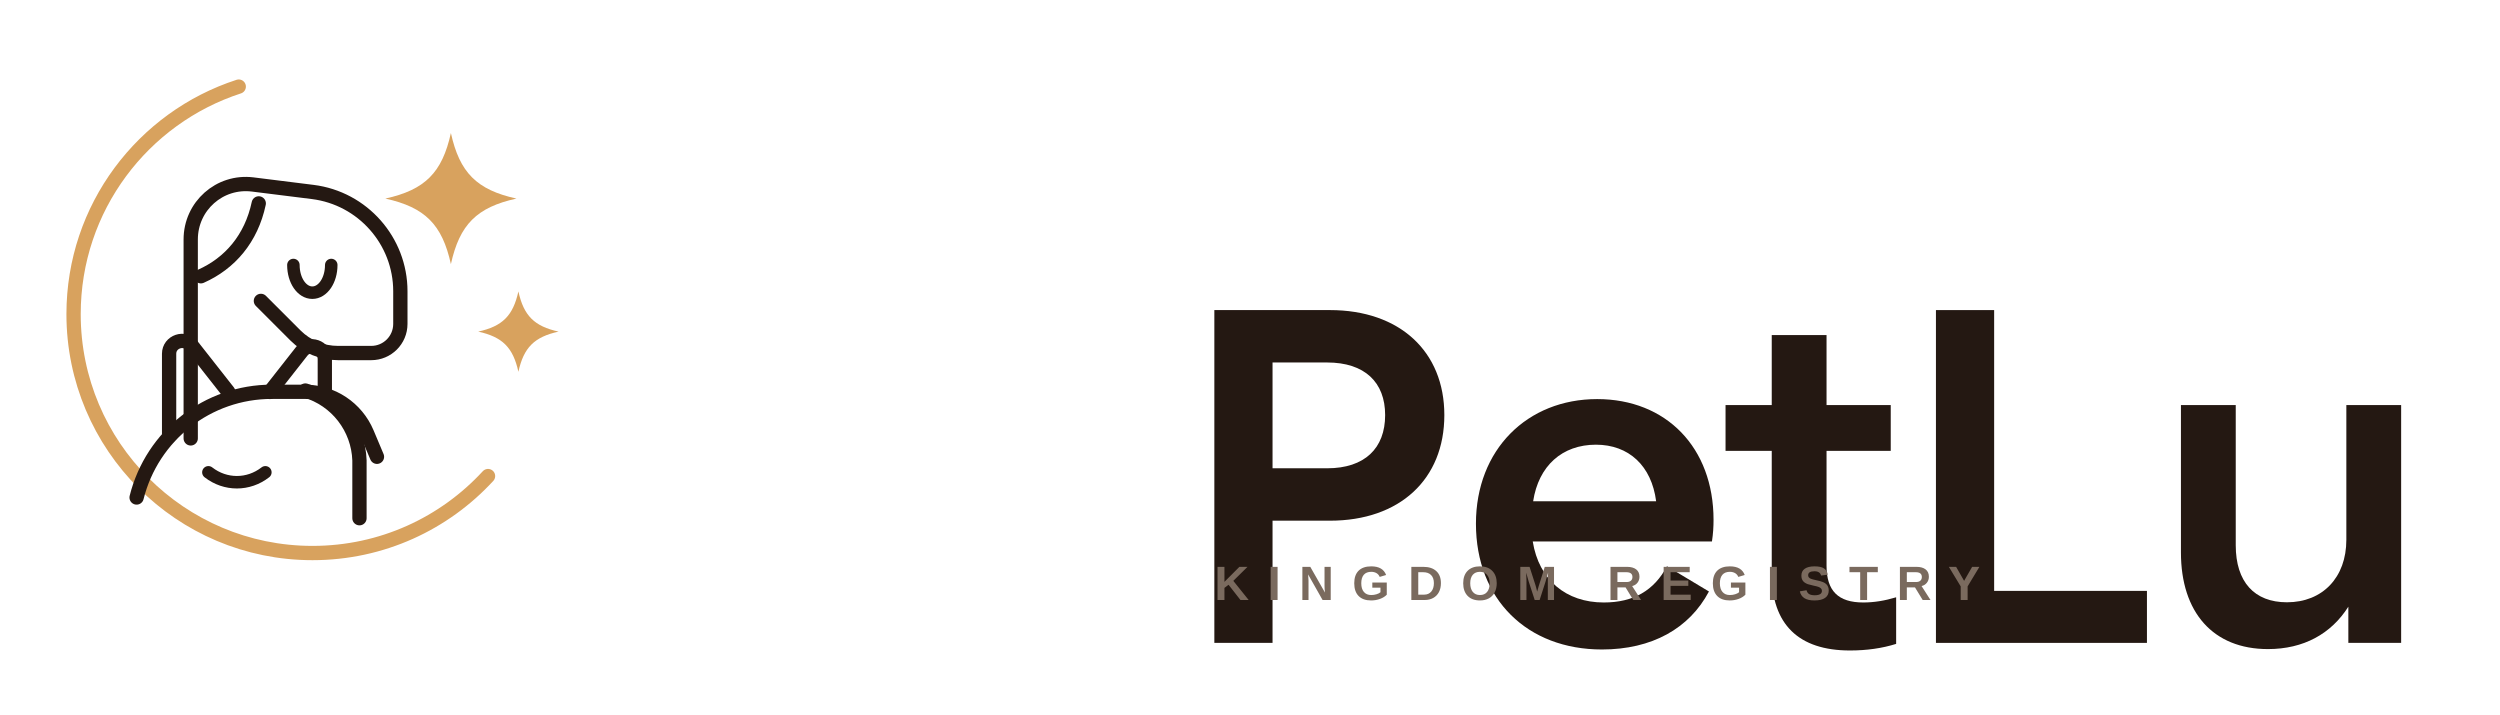
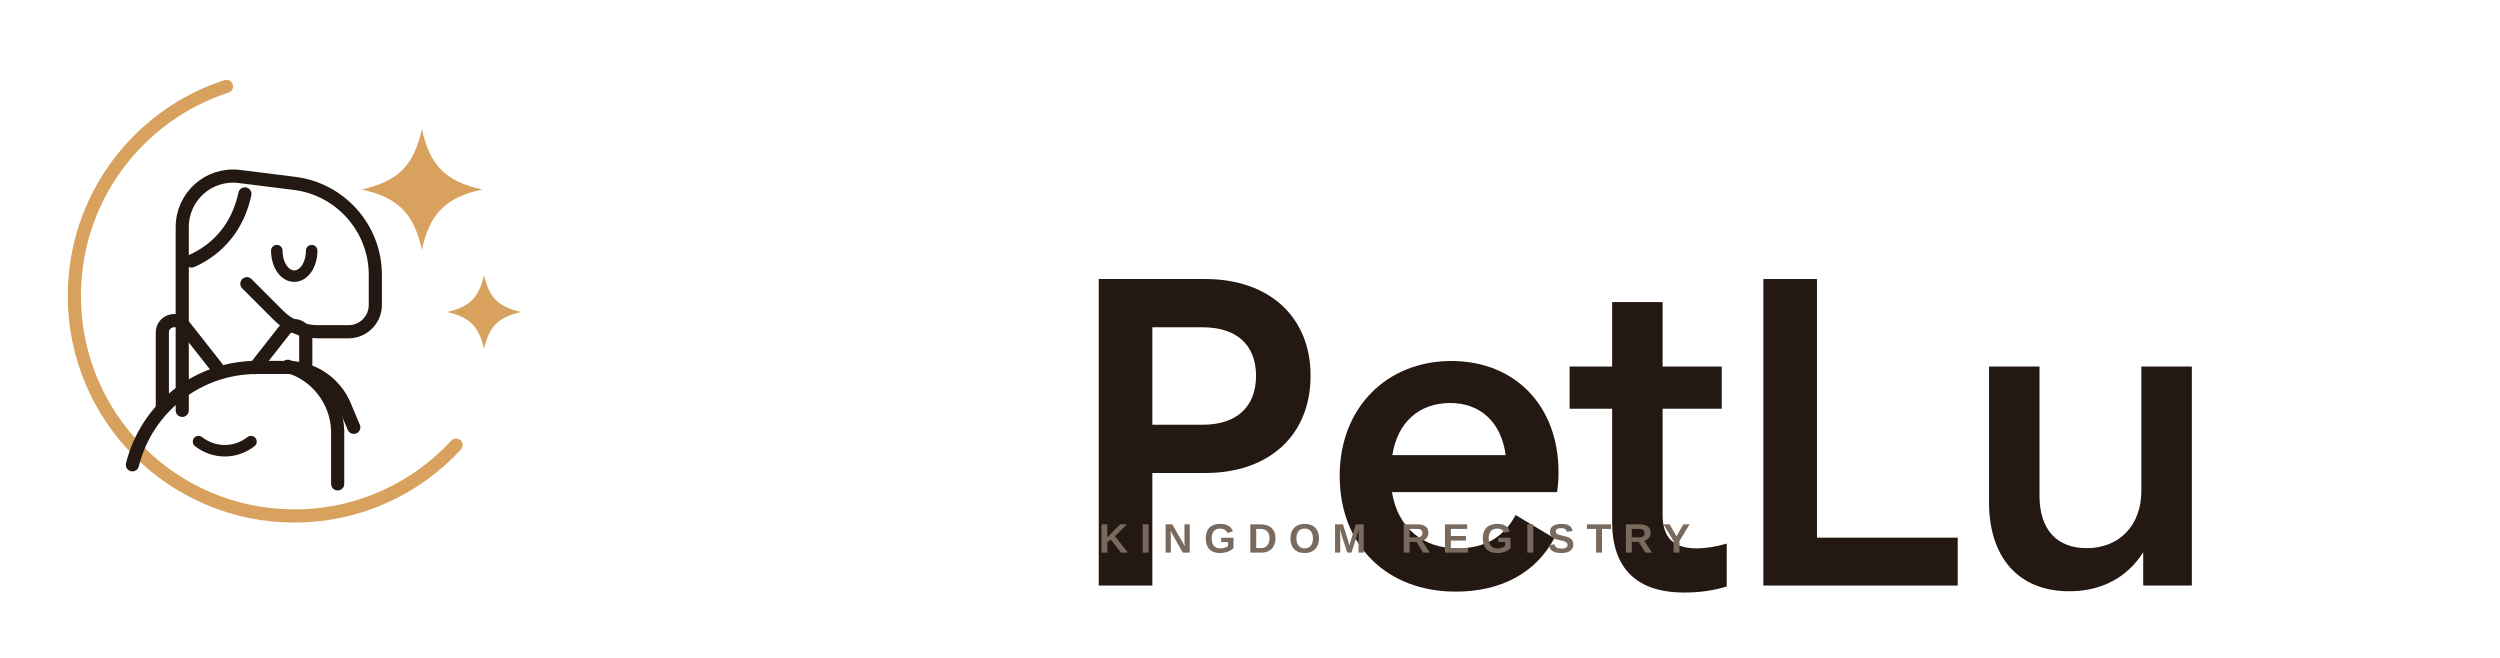
- <svg xmlns="http://www.w3.org/2000/svg" width="700" height="200" viewBox="0 0 700 200" fill="none" role="img" aria-labelledby="title desc">
-   <g transform="translate(6 20) scale(0.5)">
+ <svg xmlns="http://www.w3.org/2000/svg" width="760" height="200" viewBox="0 0 760 200" fill="none" role="img" aria-labelledby="title desc">
+   <g transform="translate(8 22) scale(0.5)">
    <path d="M121.7 8.5C68.1 25.9 29.2 76.3 29.2 135.9c0 73.9 59.9 133.8 133.8 133.8 38.9 0 73.9-16.6 98.3-43.1" stroke="#D8A25E" stroke-width="8" stroke-linecap="round" />
    <path d="M240.5 34.5c4.9 22.2 14.5 31.8 36.7 36.7-22.2 4.9-31.8 14.5-36.7 36.7-4.9-22.2-14.5-31.8-36.7-36.7 22.2-4.9 31.8-14.5 36.7-36.7Z" fill="#D8A25E" />
    <path d="M278.3 123.2c3 13.6 8.9 19.5 22.5 22.5-13.6 3-19.5 8.9-22.5 22.5-3-13.6-8.9-19.5-22.5-22.5 13.6-3 19.5-8.9 22.5-22.5Z" fill="#D8A25E" />
    <path d="M94.8 205.5V94.1c0-18.7 16.2-33.1 34.7-30.8l33.6 4.2c28 3.5 49.1 27.4 49.1 55.6v18.3c0 9-7.3 16.3-16.3 16.3h-18.6c-8.9 0-17.5-3.5-23.8-9.8l-19.4-19.4" stroke="#241812" stroke-width="8" stroke-linecap="round" stroke-linejoin="round" />
    <path d="M132.9 73.9c-4.2 19.8-16.2 33.6-32.4 40.8" stroke="#241812" stroke-width="8" stroke-linecap="round" />
    <path d="M173.5 108.4c0 8.6-4.7 15.5-10.6 15.5s-10.6-6.9-10.6-15.5" stroke="#241812" stroke-width="7" stroke-linecap="round" />
    <path d="M159 178.7c17.5 5.1 29.7 20.9 30.3 39.1v32.4" stroke="#241812" stroke-width="8" stroke-linecap="round" />
    <path d="M64.5 238.6c8.7-34.8 39.8-59.2 75.7-59.2h18.5c15.2 0 28.9 9.1 34.8 23.1l5.6 13.3" stroke="#241812" stroke-width="8" stroke-linecap="round" stroke-linejoin="round" />
    <path d="M115.8 179.4l-20.2-25.7c-4.2-5.4-12.9-2.4-12.9 4.4v46.3" stroke="#241812" stroke-width="8" stroke-linecap="round" stroke-linejoin="round" />
    <path d="M139.1 179.5l17.9-22.8c4.2-5.4 12.9-2.4 12.9 4.4v21.1" stroke="#241812" stroke-width="8" stroke-linecap="round" stroke-linejoin="round" />
    <path d="M104.7 224.5c9.5 7.4 22.4 7.4 31.9 0" stroke="#241812" stroke-width="7" stroke-linecap="round" />
  </g>
-   <g transform="translate(142 32) scale(0.56)" fill="#241812">
+   <g transform="translate(136 30) scale(0.56)" fill="#241812">
    <path d="M353.6 97.9h57.8c34.9 0 57.2 20.7 57.2 52.5 0 32.1-22.3 52.8-57.2 52.8h-28.7v61.1h-29.1V97.9Zm56.4 79.1c18.8 0 29-10 29-26.6 0-16.4-10.2-26.3-29-26.3h-27.3V177H410Z" />
    <path d="M484.4 204.7c0-37.1 25.7-62.3 60.6-62.3 34.5 0 58.2 24.2 58.2 60.4 0 3.4-.2 6.9-.8 10.8h-89.6c3.1 19.3 16.7 30.5 35.5 30.5 14.9 0 25.2-6 31.6-18.1l21 12.6c-9.8 18.5-28.5 29-53.5 29-37.3 0-63-25-63-62.9Zm90.1-11.2c-2.3-17.8-13.7-28.3-30.1-28.3-16.9 0-28.7 10.6-31.4 28.3h61.5Z" />
    <path d="M632.3 229.8v-61.5h-23.1v-22.9h23.1v-35h27.4v35h32.1v22.9h-32.1v57.4c0 12.6 5.8 18.4 18.4 18.4 5.3 0 10.8-.9 16.4-2.6v23.3c-7 2.2-14.7 3.3-23.1 3.3-25.7 0-39.1-13.1-39.1-38.3Z" />
    <path d="M714.4 97.9h29.1v140.4h76.4v26H714.4V97.9Z" />
    <path d="M836.9 219.1v-73.7h27.4v70.1c0 18.3 9.3 28.5 25.6 28.5 17.8 0 29.7-12.4 29.7-31.2v-67.4H947v118.9h-26.4v-18.1c-8.6 13.6-22.4 21.2-40.2 21.2-27.4 0-43.5-18.3-43.5-48.3Z" />
  </g>
-   <text x="340" y="168" fill="#7A6A5E" font-family="Segoe UI, Avenir Next, Arial, sans-serif" font-size="13.5" font-weight="600" letter-spacing="0.38em">KINGDOM REGISTRY</text>
+   <text x="334" y="168" fill="#7A6A5E" font-family="Segoe UI, Avenir Next, Arial, sans-serif" font-size="12.5" font-weight="600" letter-spacing="0.28em">KINGDOM REGISTRY</text>
</svg>
